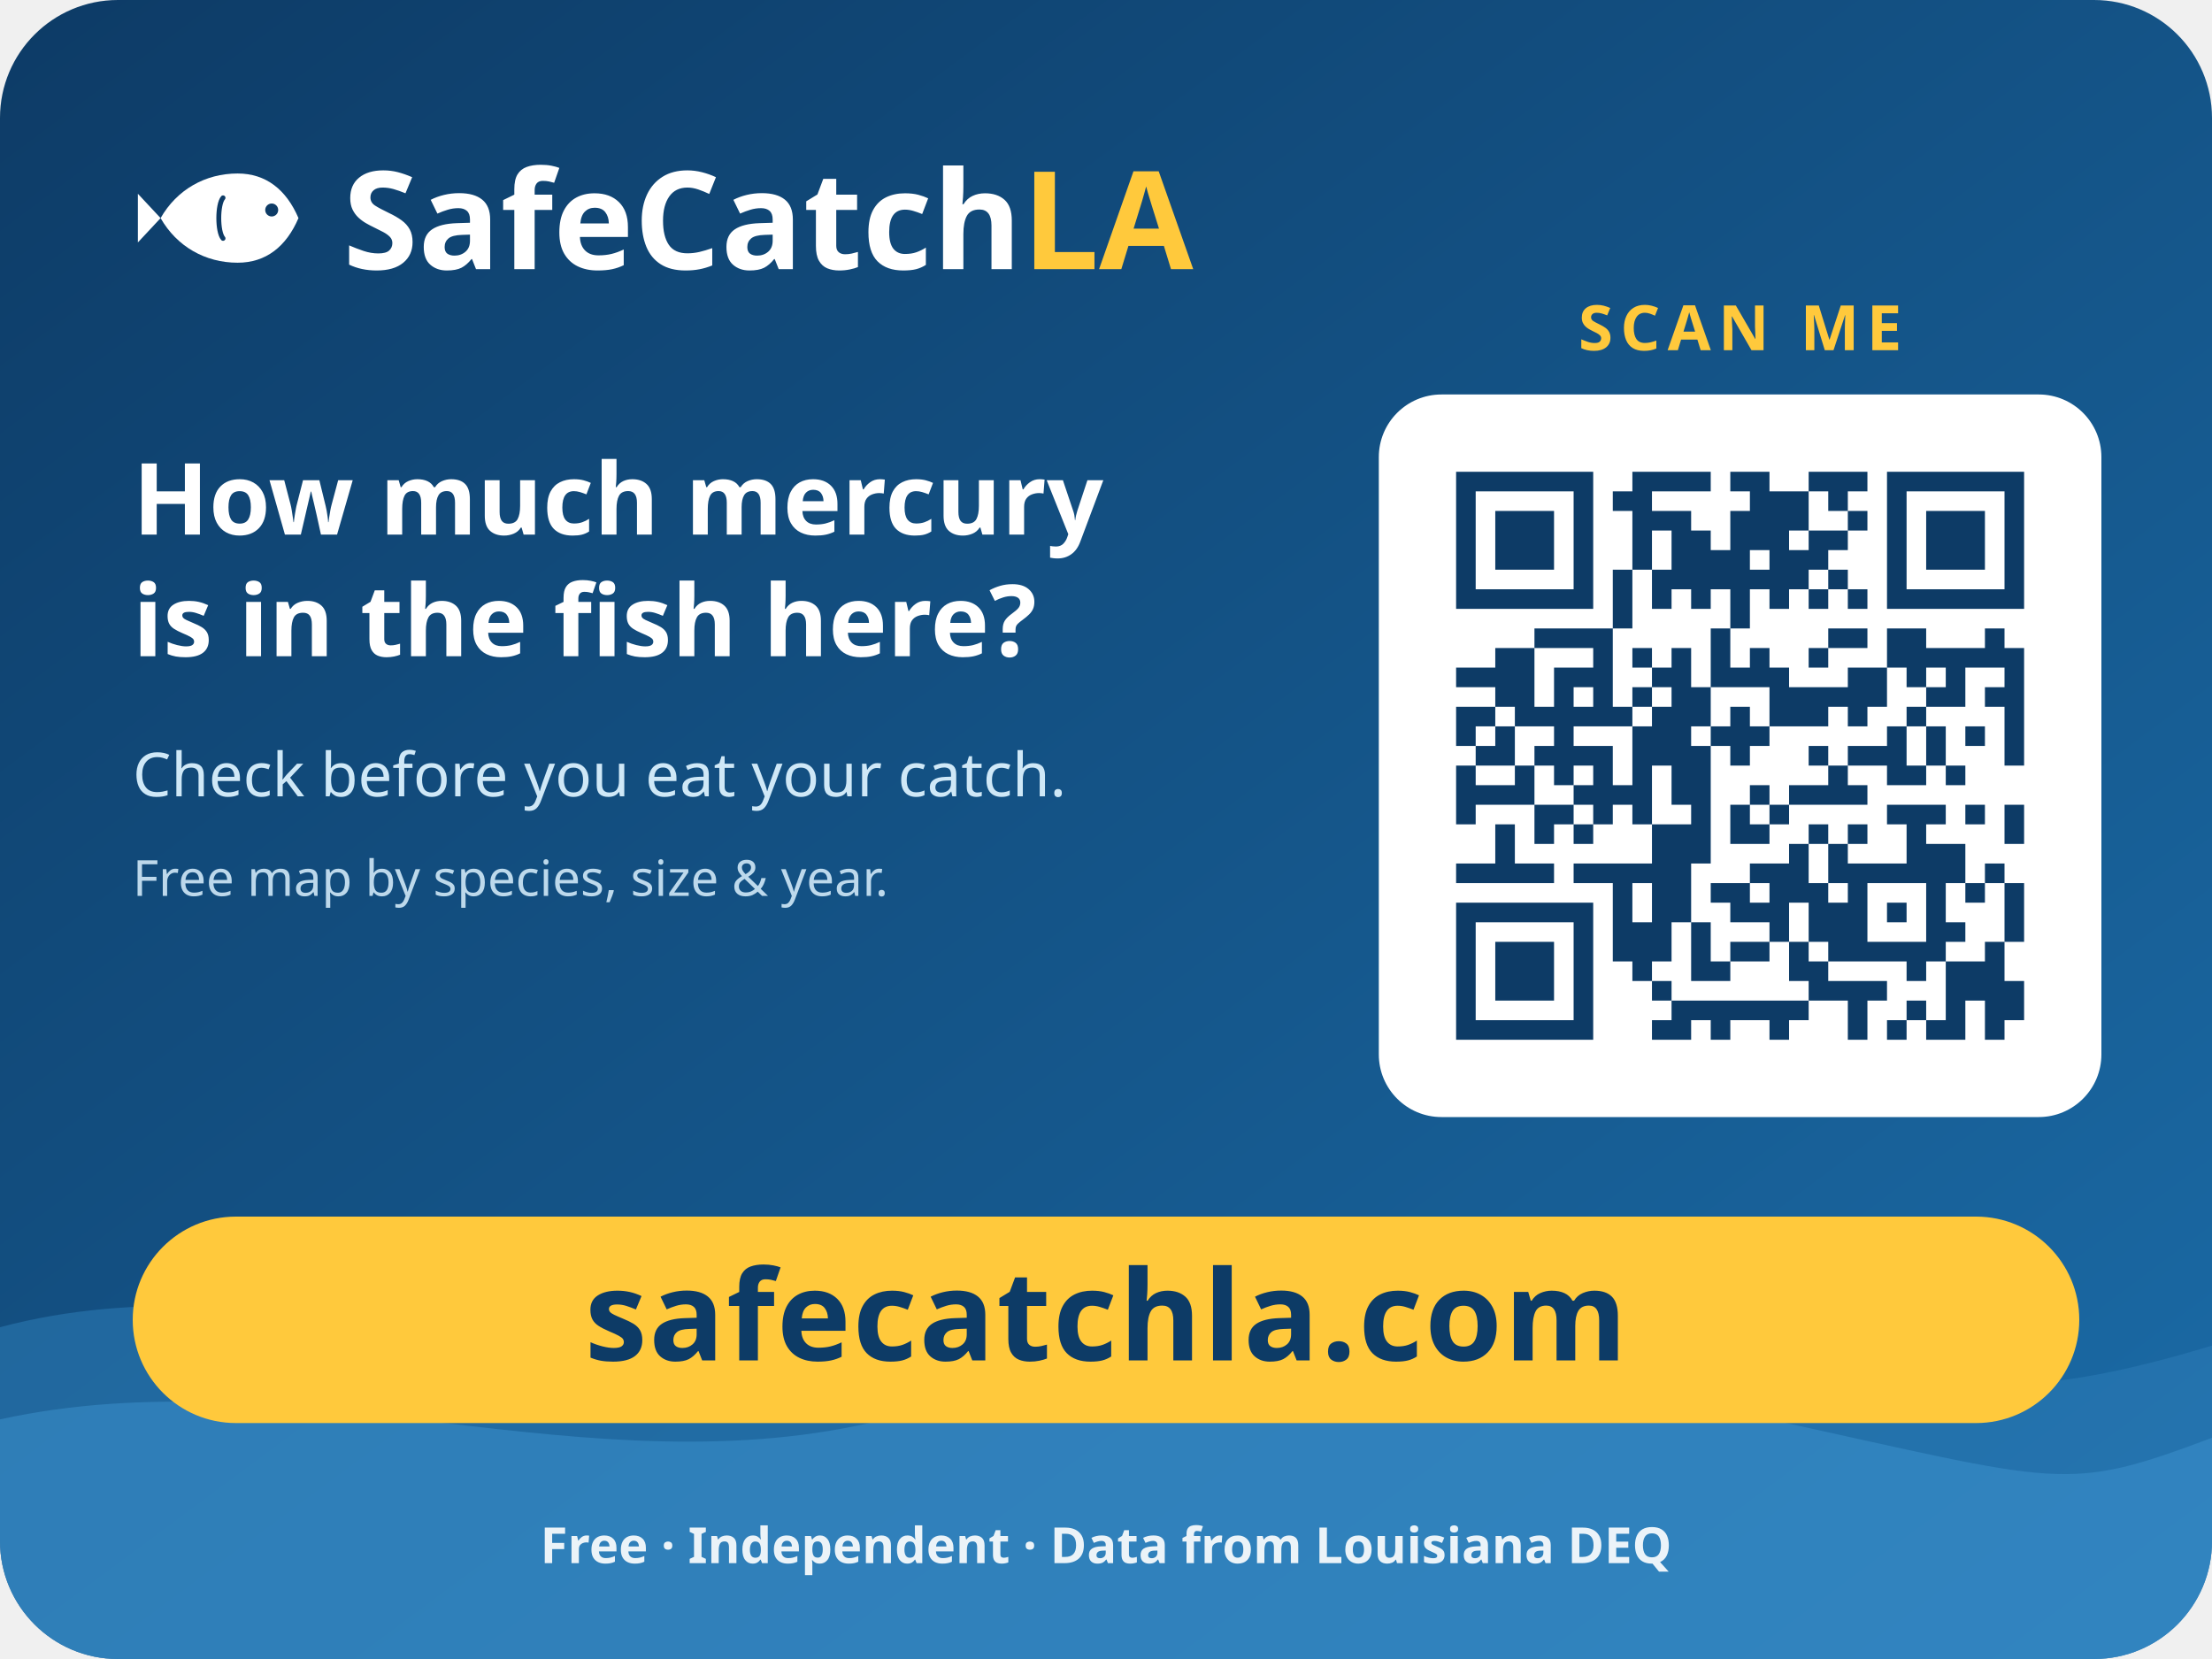
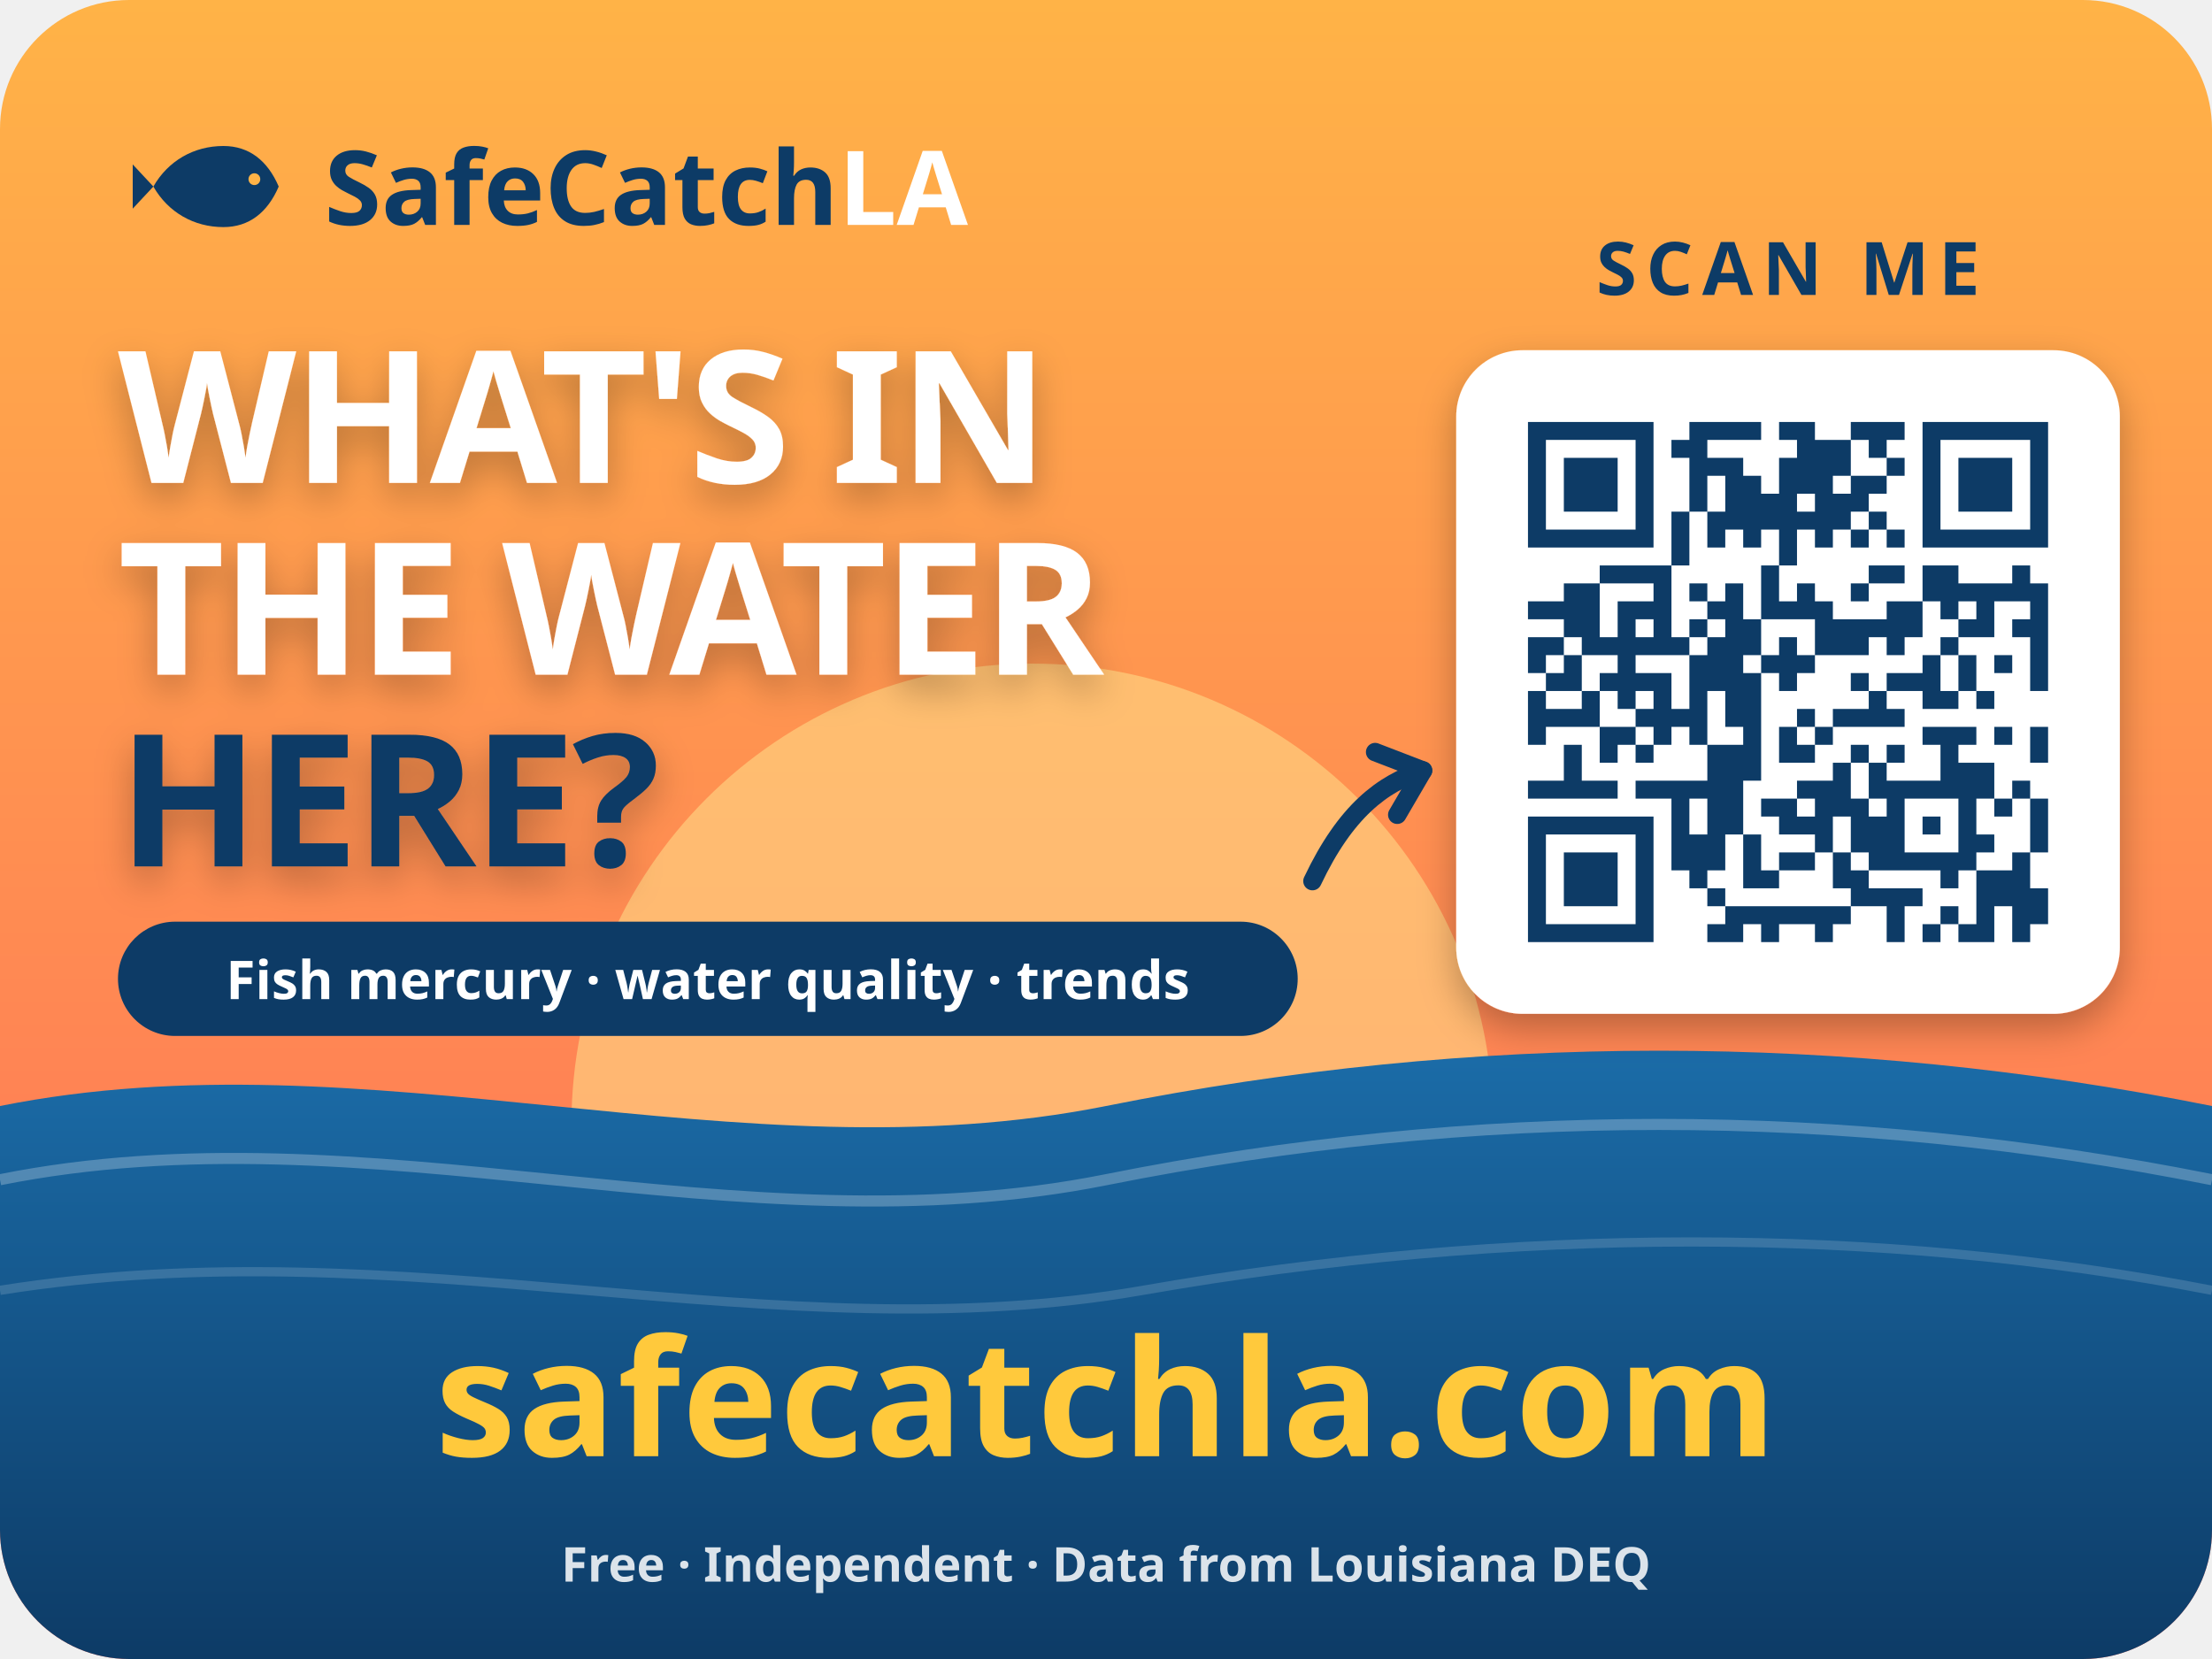
<svg xmlns="http://www.w3.org/2000/svg" viewBox="0 0 1200 900" width="4in" height="3in">
  <defs>
-     <linearGradient id="bg" x1="0" y1="0" x2="1" y2="1">
-       <stop offset="0" stop-color="#0d3b66" />
-       <stop offset="1" stop-color="#1b6ca8" />
+     <linearGradient id="sky" x1="0" y1="0" x2="0" y2="1">
+       <stop offset="0" stop-color="#ffb347" />
+       <stop offset="1" stop-color="#ff6b5b" />
    </linearGradient>
+     <linearGradient id="water" x1="0" y1="0" x2="0" y2="1">
+       <stop offset="0" stop-color="#1b6ca8" />
+       <stop offset="1" stop-color="#0d3b66" />
+     </linearGradient>
+     <filter id="shadow" x="-10%" y="-10%" width="120%" height="130%">
+       <feDropShadow dx="0" dy="8" stdDeviation="10" flood-color="#000" flood-opacity=".28" />
+     </filter>
    <clipPath id="card">
-       <rect width="1200" height="900" rx="64" />
+       <rect width="1200" height="900" rx="70" />
    </clipPath>
  </defs>
  <g clip-path="url(#card)">
-     <rect width="1200" height="900" fill="url(#bg)" />
-     <path d="M0 720 C 150 680 300 760 450 720 S 750 680 900 720 S 1100 760 1200 730 V900 H0Z" fill="#2c7bb6" opacity=".55" />
-     <path d="M0 770 C 160 735 320 810 480 770 S 800 735 960 770 S 1120 810 1200 780 V900 H0Z" fill="#3d93cf" opacity=".5" />
-     <g transform="translate(66 62) scale(0.22)" fill="#ffffff">
+     <rect width="1200" height="900" fill="url(#sky)" />
+     <circle cx="560" cy="610" r="250" fill="#ffe08a" opacity=".55" />
+     <path d="M0 600 C 200 560 400 640 600 600 S 1000 560 1200 600 V900 H0Z" fill="url(#water)" />
+     <path d="M0 640 C 200 600 400 680 600 640 S 1000 600 1200 640" stroke="#ffffff" stroke-opacity=".25" stroke-width="6" fill="none" />
+     <path d="M0 700 C 220 665 420 735 620 700 S 1020 665 1200 700" stroke="#ffffff" stroke-opacity=".15" stroke-width="5" fill="none" />
+     <g transform="translate(64 50) scale(0.2)" fill="#0d3b66">
      <path d="M96 256c40-70 110-110 190-110 70 0 120 40 150 110-30 70-80 110-150 110-80 0-150-40-190-110z" />
      <path d="M96 256 40 196v120z" />
-       <circle cx="370" cy="236" r="16" fill="#0d3b66" />
-       <path d="M250 206c-14 16-14 84 0 100" stroke="#0d3b66" stroke-width="12" fill="none" stroke-linecap="round" />
+       <circle cx="370" cy="236" r="16" fill="#ffb347" />
    </g>
-     <text x="186" y="146" font-family="Montserrat" font-weight="900" font-size="74" fill="#ffffff">SafeCatch<tspan fill="#ffc93c">LA</tspan>
+     <text x="176" y="122" font-family="Montserrat" font-weight="900" font-size="56" fill="#0d3b66">SafeCatch<tspan fill="#ffffff">LA</tspan>
    </text>
-     <text font-family="Montserrat" font-weight="800" font-size="54" fill="#ffffff">
-       <tspan x="72" y="290">How much mercury</tspan>
-       <tspan x="72" y="356">is in the fish here?</tspan>
-     </text>
-     <text x="72" y="432" font-family="Montserrat" font-weight="500" font-size="33" fill="#cfe8f7">Check before you eat your catch.</text>
-     <text x="72" y="486" font-family="Montserrat" font-weight="500" font-size="27" fill="#cfe8f7" opacity=".9">Free map by species, size &amp; year.</text>
-     <text x="944.0" y="190" text-anchor="middle" font-family="Montserrat" font-weight="800" font-size="34" fill="#ffc93c" letter-spacing="4">SCAN ME</text>
-     <rect x="748" y="214" width="392" height="392" rx="34" fill="#ffffff" />
-     <g transform="translate(789.93 255.93) scale(10.62545)" fill="#0d3b66">
-       <path d="M0,0h1v1h-1zM1,0h1v1h-1zM2,0h1v1h-1zM3,0h1v1h-1zM4,0h1v1h-1zM5,0h1v1h-1zM6,0h1v1h-1zM9,0h1v1h-1zM10,0h1v1h-1zM11,0h1v1h-1zM12,0h1v1h-1zM14,0h1v1h-1zM15,0h1v1h-1zM18,0h1v1h-1zM19,0h1v1h-1zM20,0h1v1h-1zM22,0h1v1h-1zM23,0h1v1h-1zM24,0h1v1h-1zM25,0h1v1h-1zM26,0h1v1h-1zM27,0h1v1h-1zM28,0h1v1h-1zM0,1h1v1h-1zM6,1h1v1h-1zM8,1h1v1h-1zM9,1h1v1h-1zM15,1h1v1h-1zM16,1h1v1h-1zM17,1h1v1h-1zM19,1h1v1h-1zM22,1h1v1h-1zM28,1h1v1h-1zM0,2h1v1h-1zM2,2h1v1h-1zM3,2h1v1h-1zM4,2h1v1h-1zM6,2h1v1h-1zM9,2h1v1h-1zM10,2h1v1h-1zM11,2h1v1h-1zM14,2h1v1h-1zM15,2h1v1h-1zM16,2h1v1h-1zM17,2h1v1h-1zM20,2h1v1h-1zM22,2h1v1h-1zM24,2h1v1h-1zM25,2h1v1h-1zM26,2h1v1h-1zM28,2h1v1h-1zM0,3h1v1h-1zM2,3h1v1h-1zM3,3h1v1h-1zM4,3h1v1h-1zM6,3h1v1h-1zM9,3h1v1h-1zM11,3h1v1h-1zM12,3h1v1h-1zM14,3h1v1h-1zM15,3h1v1h-1zM16,3h1v1h-1zM18,3h1v1h-1zM19,3h1v1h-1zM22,3h1v1h-1zM24,3h1v1h-1zM25,3h1v1h-1zM26,3h1v1h-1zM28,3h1v1h-1zM0,4h1v1h-1zM2,4h1v1h-1zM3,4h1v1h-1zM4,4h1v1h-1zM6,4h1v1h-1zM9,4h1v1h-1zM11,4h1v1h-1zM12,4h1v1h-1zM13,4h1v1h-1zM14,4h1v1h-1zM16,4h1v1h-1zM17,4h1v1h-1zM18,4h1v1h-1zM22,4h1v1h-1zM24,4h1v1h-1zM25,4h1v1h-1zM26,4h1v1h-1zM28,4h1v1h-1zM0,5h1v1h-1zM6,5h1v1h-1zM8,5h1v1h-1zM10,5h1v1h-1zM11,5h1v1h-1zM12,5h1v1h-1zM13,5h1v1h-1zM14,5h1v1h-1zM15,5h1v1h-1zM16,5h1v1h-1zM17,5h1v1h-1zM19,5h1v1h-1zM22,5h1v1h-1zM28,5h1v1h-1zM0,6h1v1h-1zM1,6h1v1h-1zM2,6h1v1h-1zM3,6h1v1h-1zM4,6h1v1h-1zM5,6h1v1h-1zM6,6h1v1h-1zM8,6h1v1h-1zM10,6h1v1h-1zM12,6h1v1h-1zM14,6h1v1h-1zM16,6h1v1h-1zM18,6h1v1h-1zM20,6h1v1h-1zM22,6h1v1h-1zM23,6h1v1h-1zM24,6h1v1h-1zM25,6h1v1h-1zM26,6h1v1h-1zM27,6h1v1h-1zM28,6h1v1h-1zM8,7h1v1h-1zM14,7h1v1h-1zM4,8h1v1h-1zM5,8h1v1h-1zM6,8h1v1h-1zM7,8h1v1h-1zM13,8h1v1h-1zM19,8h1v1h-1zM20,8h1v1h-1zM22,8h1v1h-1zM23,8h1v1h-1zM27,8h1v1h-1zM2,9h1v1h-1zM3,9h1v1h-1zM7,9h1v1h-1zM9,9h1v1h-1zM11,9h1v1h-1zM13,9h1v1h-1zM15,9h1v1h-1zM18,9h1v1h-1zM22,9h1v1h-1zM23,9h1v1h-1zM24,9h1v1h-1zM25,9h1v1h-1zM26,9h1v1h-1zM27,9h1v1h-1zM28,9h1v1h-1zM0,10h1v1h-1zM1,10h1v1h-1zM2,10h1v1h-1zM3,10h1v1h-1zM5,10h1v1h-1zM6,10h1v1h-1zM7,10h1v1h-1zM10,10h1v1h-1zM11,10h1v1h-1zM13,10h1v1h-1zM14,10h1v1h-1zM15,10h1v1h-1zM16,10h1v1h-1zM20,10h1v1h-1zM21,10h1v1h-1zM23,10h1v1h-1zM25,10h1v1h-1zM28,10h1v1h-1zM2,11h1v1h-1zM3,11h1v1h-1zM5,11h1v1h-1zM7,11h1v1h-1zM9,11h1v1h-1zM11,11h1v1h-1zM12,11h1v1h-1zM16,11h1v1h-1zM17,11h1v1h-1zM18,11h1v1h-1zM19,11h1v1h-1zM20,11h1v1h-1zM21,11h1v1h-1zM24,11h1v1h-1zM25,11h1v1h-1zM27,11h1v1h-1zM28,11h1v1h-1zM0,12h1v1h-1zM1,12h1v1h-1zM3,12h1v1h-1zM4,12h1v1h-1zM5,12h1v1h-1zM6,12h1v1h-1zM7,12h1v1h-1zM8,12h1v1h-1zM10,12h1v1h-1zM11,12h1v1h-1zM12,12h1v1h-1zM14,12h1v1h-1zM16,12h1v1h-1zM17,12h1v1h-1zM18,12h1v1h-1zM20,12h1v1h-1zM23,12h1v1h-1zM28,12h1v1h-1zM0,13h1v1h-1zM2,13h1v1h-1zM5,13h1v1h-1zM9,13h1v1h-1zM10,13h1v1h-1zM11,13h1v1h-1zM13,13h1v1h-1zM14,13h1v1h-1zM15,13h1v1h-1zM22,13h1v1h-1zM24,13h1v1h-1zM26,13h1v1h-1zM28,13h1v1h-1zM1,14h1v1h-1zM2,14h1v1h-1zM4,14h1v1h-1zM5,14h1v1h-1zM6,14h1v1h-1zM7,14h1v1h-1zM9,14h1v1h-1zM10,14h1v1h-1zM11,14h1v1h-1zM12,14h1v1h-1zM14,14h1v1h-1zM18,14h1v1h-1zM20,14h1v1h-1zM21,14h1v1h-1zM22,14h1v1h-1zM24,14h1v1h-1zM28,14h1v1h-1zM0,15h1v1h-1zM3,15h1v1h-1zM5,15h1v1h-1zM7,15h1v1h-1zM9,15h1v1h-1zM11,15h1v1h-1zM12,15h1v1h-1zM19,15h1v1h-1zM22,15h1v1h-1zM23,15h1v1h-1zM25,15h1v1h-1zM0,16h1v1h-1zM1,16h1v1h-1zM2,16h1v1h-1zM3,16h1v1h-1zM6,16h1v1h-1zM7,16h1v1h-1zM8,16h1v1h-1zM9,16h1v1h-1zM11,16h1v1h-1zM12,16h1v1h-1zM15,16h1v1h-1zM17,16h1v1h-1zM18,16h1v1h-1zM19,16h1v1h-1zM20,16h1v1h-1zM0,17h1v1h-1zM4,17h1v1h-1zM5,17h1v1h-1zM7,17h1v1h-1zM9,17h1v1h-1zM12,17h1v1h-1zM14,17h1v1h-1zM16,17h1v1h-1zM22,17h1v1h-1zM23,17h1v1h-1zM24,17h1v1h-1zM26,17h1v1h-1zM28,17h1v1h-1zM2,18h1v1h-1zM4,18h1v1h-1zM6,18h1v1h-1zM10,18h1v1h-1zM11,18h1v1h-1zM12,18h1v1h-1zM14,18h1v1h-1zM15,18h1v1h-1zM18,18h1v1h-1zM20,18h1v1h-1zM23,18h1v1h-1zM28,18h1v1h-1zM2,19h1v1h-1zM10,19h1v1h-1zM11,19h1v1h-1zM12,19h1v1h-1zM17,19h1v1h-1zM19,19h1v1h-1zM23,19h1v1h-1zM24,19h1v1h-1zM25,19h1v1h-1zM0,20h1v1h-1zM1,20h1v1h-1zM2,20h1v1h-1zM3,20h1v1h-1zM4,20h1v1h-1zM6,20h1v1h-1zM7,20h1v1h-1zM8,20h1v1h-1zM9,20h1v1h-1zM10,20h1v1h-1zM11,20h1v1h-1zM15,20h1v1h-1zM16,20h1v1h-1zM17,20h1v1h-1zM19,20h1v1h-1zM20,20h1v1h-1zM21,20h1v1h-1zM22,20h1v1h-1zM23,20h1v1h-1zM24,20h1v1h-1zM25,20h1v1h-1zM27,20h1v1h-1zM8,21h1v1h-1zM10,21h1v1h-1zM11,21h1v1h-1zM13,21h1v1h-1zM14,21h1v1h-1zM16,21h1v1h-1zM17,21h1v1h-1zM18,21h1v1h-1zM20,21h1v1h-1zM24,21h1v1h-1zM26,21h1v1h-1zM28,21h1v1h-1zM0,22h1v1h-1zM1,22h1v1h-1zM2,22h1v1h-1zM3,22h1v1h-1zM4,22h1v1h-1zM5,22h1v1h-1zM6,22h1v1h-1zM8,22h1v1h-1zM10,22h1v1h-1zM11,22h1v1h-1zM14,22h1v1h-1zM15,22h1v1h-1zM16,22h1v1h-1zM18,22h1v1h-1zM19,22h1v1h-1zM20,22h1v1h-1zM22,22h1v1h-1zM24,22h1v1h-1zM28,22h1v1h-1zM0,23h1v1h-1zM6,23h1v1h-1zM8,23h1v1h-1zM9,23h1v1h-1zM10,23h1v1h-1zM12,23h1v1h-1zM16,23h1v1h-1zM18,23h1v1h-1zM19,23h1v1h-1zM20,23h1v1h-1zM24,23h1v1h-1zM25,23h1v1h-1zM28,23h1v1h-1zM0,24h1v1h-1zM2,24h1v1h-1zM3,24h1v1h-1zM4,24h1v1h-1zM6,24h1v1h-1zM8,24h1v1h-1zM9,24h1v1h-1zM10,24h1v1h-1zM12,24h1v1h-1zM14,24h1v1h-1zM15,24h1v1h-1zM17,24h1v1h-1zM19,24h1v1h-1zM20,24h1v1h-1zM21,24h1v1h-1zM22,24h1v1h-1zM23,24h1v1h-1zM24,24h1v1h-1zM27,24h1v1h-1zM0,25h1v1h-1zM2,25h1v1h-1zM3,25h1v1h-1zM4,25h1v1h-1zM6,25h1v1h-1zM9,25h1v1h-1zM12,25h1v1h-1zM13,25h1v1h-1zM17,25h1v1h-1zM18,25h1v1h-1zM23,25h1v1h-1zM25,25h1v1h-1zM26,25h1v1h-1zM27,25h1v1h-1zM0,26h1v1h-1zM2,26h1v1h-1zM3,26h1v1h-1zM4,26h1v1h-1zM6,26h1v1h-1zM10,26h1v1h-1zM18,26h1v1h-1zM19,26h1v1h-1zM20,26h1v1h-1zM21,26h1v1h-1zM25,26h1v1h-1zM26,26h1v1h-1zM27,26h1v1h-1zM28,26h1v1h-1zM0,27h1v1h-1zM6,27h1v1h-1zM11,27h1v1h-1zM12,27h1v1h-1zM13,27h1v1h-1zM14,27h1v1h-1zM15,27h1v1h-1zM16,27h1v1h-1zM17,27h1v1h-1zM20,27h1v1h-1zM23,27h1v1h-1zM25,27h1v1h-1zM27,27h1v1h-1zM28,27h1v1h-1zM0,28h1v1h-1zM1,28h1v1h-1zM2,28h1v1h-1zM3,28h1v1h-1zM4,28h1v1h-1zM5,28h1v1h-1zM6,28h1v1h-1zM10,28h1v1h-1zM11,28h1v1h-1zM13,28h1v1h-1zM16,28h1v1h-1zM20,28h1v1h-1zM22,28h1v1h-1zM24,28h1v1h-1zM25,28h1v1h-1zM27,28h1v1h-1z" />
+     <g filter="url(#shadow)">
+       <text font-family="Montserrat" font-weight="900" font-size="100" fill="#ffffff" letter-spacing="-2">
+         <tspan x="64" y="262">WHAT'S IN</tspan>
+         <tspan x="64" y="366">THE WATER</tspan>
+         <tspan x="64" y="470" fill="#0d3b66">HERE?</tspan>
+       </text>
    </g>
-     <rect x="72" y="660" width="1056" height="112" rx="56" fill="#ffc93c" />
-     <text x="600" y="738" text-anchor="middle" font-family="Montserrat" font-weight="900" font-size="68" fill="#0d3b66" letter-spacing="1">safecatchla.com</text>
-     <text x="600" y="848" text-anchor="middle" font-family="Montserrat" font-weight="600" font-size="27" fill="#ffffff" opacity=".9">Free · Independent · Data from Louisiana DEQ</text>
+     <rect x="64" y="500" width="640" height="62" rx="31" fill="#0d3b66" />
+     <text x="384" y="542" text-anchor="middle" font-family="Montserrat" font-weight="700" font-size="29" fill="#ffffff">Fish mercury · water quality · trends</text>
+     <text x="970.0" y="160" text-anchor="middle" font-family="Montserrat" font-weight="900" font-size="40" fill="#0d3b66" letter-spacing="5">SCAN ME</text>
+     <g filter="url(#shadow)">
+       <rect x="790" y="190" width="360" height="360" rx="36" fill="#ffffff" />
+       <g transform="translate(828.92 228.92) scale(9.72973)" fill="#0d3b66">
+         <path d="M0,0h1v1h-1zM1,0h1v1h-1zM2,0h1v1h-1zM3,0h1v1h-1zM4,0h1v1h-1zM5,0h1v1h-1zM6,0h1v1h-1zM9,0h1v1h-1zM10,0h1v1h-1zM11,0h1v1h-1zM12,0h1v1h-1zM14,0h1v1h-1zM15,0h1v1h-1zM18,0h1v1h-1zM19,0h1v1h-1zM20,0h1v1h-1zM22,0h1v1h-1zM23,0h1v1h-1zM24,0h1v1h-1zM25,0h1v1h-1zM26,0h1v1h-1zM27,0h1v1h-1zM28,0h1v1h-1zM0,1h1v1h-1zM6,1h1v1h-1zM8,1h1v1h-1zM9,1h1v1h-1zM15,1h1v1h-1zM16,1h1v1h-1zM17,1h1v1h-1zM19,1h1v1h-1zM22,1h1v1h-1zM28,1h1v1h-1zM0,2h1v1h-1zM2,2h1v1h-1zM3,2h1v1h-1zM4,2h1v1h-1zM6,2h1v1h-1zM9,2h1v1h-1zM10,2h1v1h-1zM11,2h1v1h-1zM14,2h1v1h-1zM15,2h1v1h-1zM16,2h1v1h-1zM17,2h1v1h-1zM20,2h1v1h-1zM22,2h1v1h-1zM24,2h1v1h-1zM25,2h1v1h-1zM26,2h1v1h-1zM28,2h1v1h-1zM0,3h1v1h-1zM2,3h1v1h-1zM3,3h1v1h-1zM4,3h1v1h-1zM6,3h1v1h-1zM9,3h1v1h-1zM11,3h1v1h-1zM12,3h1v1h-1zM14,3h1v1h-1zM15,3h1v1h-1zM16,3h1v1h-1zM18,3h1v1h-1zM19,3h1v1h-1zM22,3h1v1h-1zM24,3h1v1h-1zM25,3h1v1h-1zM26,3h1v1h-1zM28,3h1v1h-1zM0,4h1v1h-1zM2,4h1v1h-1zM3,4h1v1h-1zM4,4h1v1h-1zM6,4h1v1h-1zM9,4h1v1h-1zM11,4h1v1h-1zM12,4h1v1h-1zM13,4h1v1h-1zM14,4h1v1h-1zM16,4h1v1h-1zM17,4h1v1h-1zM18,4h1v1h-1zM22,4h1v1h-1zM24,4h1v1h-1zM25,4h1v1h-1zM26,4h1v1h-1zM28,4h1v1h-1zM0,5h1v1h-1zM6,5h1v1h-1zM8,5h1v1h-1zM10,5h1v1h-1zM11,5h1v1h-1zM12,5h1v1h-1zM13,5h1v1h-1zM14,5h1v1h-1zM15,5h1v1h-1zM16,5h1v1h-1zM17,5h1v1h-1zM19,5h1v1h-1zM22,5h1v1h-1zM28,5h1v1h-1zM0,6h1v1h-1zM1,6h1v1h-1zM2,6h1v1h-1zM3,6h1v1h-1zM4,6h1v1h-1zM5,6h1v1h-1zM6,6h1v1h-1zM8,6h1v1h-1zM10,6h1v1h-1zM12,6h1v1h-1zM14,6h1v1h-1zM16,6h1v1h-1zM18,6h1v1h-1zM20,6h1v1h-1zM22,6h1v1h-1zM23,6h1v1h-1zM24,6h1v1h-1zM25,6h1v1h-1zM26,6h1v1h-1zM27,6h1v1h-1zM28,6h1v1h-1zM8,7h1v1h-1zM14,7h1v1h-1zM4,8h1v1h-1zM5,8h1v1h-1zM6,8h1v1h-1zM7,8h1v1h-1zM13,8h1v1h-1zM19,8h1v1h-1zM20,8h1v1h-1zM22,8h1v1h-1zM23,8h1v1h-1zM27,8h1v1h-1zM2,9h1v1h-1zM3,9h1v1h-1zM7,9h1v1h-1zM9,9h1v1h-1zM11,9h1v1h-1zM13,9h1v1h-1zM15,9h1v1h-1zM18,9h1v1h-1zM22,9h1v1h-1zM23,9h1v1h-1zM24,9h1v1h-1zM25,9h1v1h-1zM26,9h1v1h-1zM27,9h1v1h-1zM28,9h1v1h-1zM0,10h1v1h-1zM1,10h1v1h-1zM2,10h1v1h-1zM3,10h1v1h-1zM5,10h1v1h-1zM6,10h1v1h-1zM7,10h1v1h-1zM10,10h1v1h-1zM11,10h1v1h-1zM13,10h1v1h-1zM14,10h1v1h-1zM15,10h1v1h-1zM16,10h1v1h-1zM20,10h1v1h-1zM21,10h1v1h-1zM23,10h1v1h-1zM25,10h1v1h-1zM28,10h1v1h-1zM2,11h1v1h-1zM3,11h1v1h-1zM5,11h1v1h-1zM7,11h1v1h-1zM9,11h1v1h-1zM11,11h1v1h-1zM12,11h1v1h-1zM16,11h1v1h-1zM17,11h1v1h-1zM18,11h1v1h-1zM19,11h1v1h-1zM20,11h1v1h-1zM21,11h1v1h-1zM24,11h1v1h-1zM25,11h1v1h-1zM27,11h1v1h-1zM28,11h1v1h-1zM0,12h1v1h-1zM1,12h1v1h-1zM3,12h1v1h-1zM4,12h1v1h-1zM5,12h1v1h-1zM6,12h1v1h-1zM7,12h1v1h-1zM8,12h1v1h-1zM10,12h1v1h-1zM11,12h1v1h-1zM12,12h1v1h-1zM14,12h1v1h-1zM16,12h1v1h-1zM17,12h1v1h-1zM18,12h1v1h-1zM20,12h1v1h-1zM23,12h1v1h-1zM28,12h1v1h-1zM0,13h1v1h-1zM2,13h1v1h-1zM5,13h1v1h-1zM9,13h1v1h-1zM10,13h1v1h-1zM11,13h1v1h-1zM13,13h1v1h-1zM14,13h1v1h-1zM15,13h1v1h-1zM22,13h1v1h-1zM24,13h1v1h-1zM26,13h1v1h-1zM28,13h1v1h-1zM1,14h1v1h-1zM2,14h1v1h-1zM4,14h1v1h-1zM5,14h1v1h-1zM6,14h1v1h-1zM7,14h1v1h-1zM9,14h1v1h-1zM10,14h1v1h-1zM11,14h1v1h-1zM12,14h1v1h-1zM14,14h1v1h-1zM18,14h1v1h-1zM20,14h1v1h-1zM21,14h1v1h-1zM22,14h1v1h-1zM24,14h1v1h-1zM28,14h1v1h-1zM0,15h1v1h-1zM3,15h1v1h-1zM5,15h1v1h-1zM7,15h1v1h-1zM9,15h1v1h-1zM11,15h1v1h-1zM12,15h1v1h-1zM19,15h1v1h-1zM22,15h1v1h-1zM23,15h1v1h-1zM25,15h1v1h-1zM0,16h1v1h-1zM1,16h1v1h-1zM2,16h1v1h-1zM3,16h1v1h-1zM6,16h1v1h-1zM7,16h1v1h-1zM8,16h1v1h-1zM9,16h1v1h-1zM11,16h1v1h-1zM12,16h1v1h-1zM15,16h1v1h-1zM17,16h1v1h-1zM18,16h1v1h-1zM19,16h1v1h-1zM20,16h1v1h-1zM0,17h1v1h-1zM4,17h1v1h-1zM5,17h1v1h-1zM7,17h1v1h-1zM9,17h1v1h-1zM12,17h1v1h-1zM14,17h1v1h-1zM16,17h1v1h-1zM22,17h1v1h-1zM23,17h1v1h-1zM24,17h1v1h-1zM26,17h1v1h-1zM28,17h1v1h-1zM2,18h1v1h-1zM4,18h1v1h-1zM6,18h1v1h-1zM10,18h1v1h-1zM11,18h1v1h-1zM12,18h1v1h-1zM14,18h1v1h-1zM15,18h1v1h-1zM18,18h1v1h-1zM20,18h1v1h-1zM23,18h1v1h-1zM28,18h1v1h-1zM2,19h1v1h-1zM10,19h1v1h-1zM11,19h1v1h-1zM12,19h1v1h-1zM17,19h1v1h-1zM19,19h1v1h-1zM23,19h1v1h-1zM24,19h1v1h-1zM25,19h1v1h-1zM0,20h1v1h-1zM1,20h1v1h-1zM2,20h1v1h-1zM3,20h1v1h-1zM4,20h1v1h-1zM6,20h1v1h-1zM7,20h1v1h-1zM8,20h1v1h-1zM9,20h1v1h-1zM10,20h1v1h-1zM11,20h1v1h-1zM15,20h1v1h-1zM16,20h1v1h-1zM17,20h1v1h-1zM19,20h1v1h-1zM20,20h1v1h-1zM21,20h1v1h-1zM22,20h1v1h-1zM23,20h1v1h-1zM24,20h1v1h-1zM25,20h1v1h-1zM27,20h1v1h-1zM8,21h1v1h-1zM10,21h1v1h-1zM11,21h1v1h-1zM13,21h1v1h-1zM14,21h1v1h-1zM16,21h1v1h-1zM17,21h1v1h-1zM18,21h1v1h-1zM20,21h1v1h-1zM24,21h1v1h-1zM26,21h1v1h-1zM28,21h1v1h-1zM0,22h1v1h-1zM1,22h1v1h-1zM2,22h1v1h-1zM3,22h1v1h-1zM4,22h1v1h-1zM5,22h1v1h-1zM6,22h1v1h-1zM8,22h1v1h-1zM10,22h1v1h-1zM11,22h1v1h-1zM14,22h1v1h-1zM15,22h1v1h-1zM16,22h1v1h-1zM18,22h1v1h-1zM19,22h1v1h-1zM20,22h1v1h-1zM22,22h1v1h-1zM24,22h1v1h-1zM28,22h1v1h-1zM0,23h1v1h-1zM6,23h1v1h-1zM8,23h1v1h-1zM9,23h1v1h-1zM10,23h1v1h-1zM12,23h1v1h-1zM16,23h1v1h-1zM18,23h1v1h-1zM19,23h1v1h-1zM20,23h1v1h-1zM24,23h1v1h-1zM25,23h1v1h-1zM28,23h1v1h-1zM0,24h1v1h-1zM2,24h1v1h-1zM3,24h1v1h-1zM4,24h1v1h-1zM6,24h1v1h-1zM8,24h1v1h-1zM9,24h1v1h-1zM10,24h1v1h-1zM12,24h1v1h-1zM14,24h1v1h-1zM15,24h1v1h-1zM17,24h1v1h-1zM19,24h1v1h-1zM20,24h1v1h-1zM21,24h1v1h-1zM22,24h1v1h-1zM23,24h1v1h-1zM24,24h1v1h-1zM27,24h1v1h-1zM0,25h1v1h-1zM2,25h1v1h-1zM3,25h1v1h-1zM4,25h1v1h-1zM6,25h1v1h-1zM9,25h1v1h-1zM12,25h1v1h-1zM13,25h1v1h-1zM17,25h1v1h-1zM18,25h1v1h-1zM23,25h1v1h-1zM25,25h1v1h-1zM26,25h1v1h-1zM27,25h1v1h-1zM0,26h1v1h-1zM2,26h1v1h-1zM3,26h1v1h-1zM4,26h1v1h-1zM6,26h1v1h-1zM10,26h1v1h-1zM18,26h1v1h-1zM19,26h1v1h-1zM20,26h1v1h-1zM21,26h1v1h-1zM25,26h1v1h-1zM26,26h1v1h-1zM27,26h1v1h-1zM28,26h1v1h-1zM0,27h1v1h-1zM6,27h1v1h-1zM11,27h1v1h-1zM12,27h1v1h-1zM13,27h1v1h-1zM14,27h1v1h-1zM15,27h1v1h-1zM16,27h1v1h-1zM17,27h1v1h-1zM20,27h1v1h-1zM23,27h1v1h-1zM25,27h1v1h-1zM27,27h1v1h-1zM28,27h1v1h-1zM0,28h1v1h-1zM1,28h1v1h-1zM2,28h1v1h-1zM3,28h1v1h-1zM4,28h1v1h-1zM5,28h1v1h-1zM6,28h1v1h-1zM10,28h1v1h-1zM11,28h1v1h-1zM13,28h1v1h-1zM16,28h1v1h-1zM20,28h1v1h-1zM22,28h1v1h-1zM24,28h1v1h-1zM25,28h1v1h-1zM27,28h1v1h-1z" />
+       </g>
+     </g>
+     <path d="M712 478 C 730 440 750 425 772 418" stroke="#0d3b66" stroke-width="10" fill="none" stroke-linecap="round" />
+     <path d="M772 418 l-26 -10 m26 10 l-14 24" stroke="#0d3b66" stroke-width="10" fill="none" stroke-linecap="round" stroke-linejoin="round" />
+     <text x="600" y="790" text-anchor="middle" font-family="Montserrat" font-weight="900" font-size="88" fill="#ffc93c" letter-spacing="1">safecatchla.com</text>
+     <text x="600" y="858" text-anchor="middle" font-family="Montserrat" font-weight="600" font-size="26" fill="#ffffff" opacity=".85">Free · Independent · Data from Louisiana DEQ</text>
  </g>
</svg>
